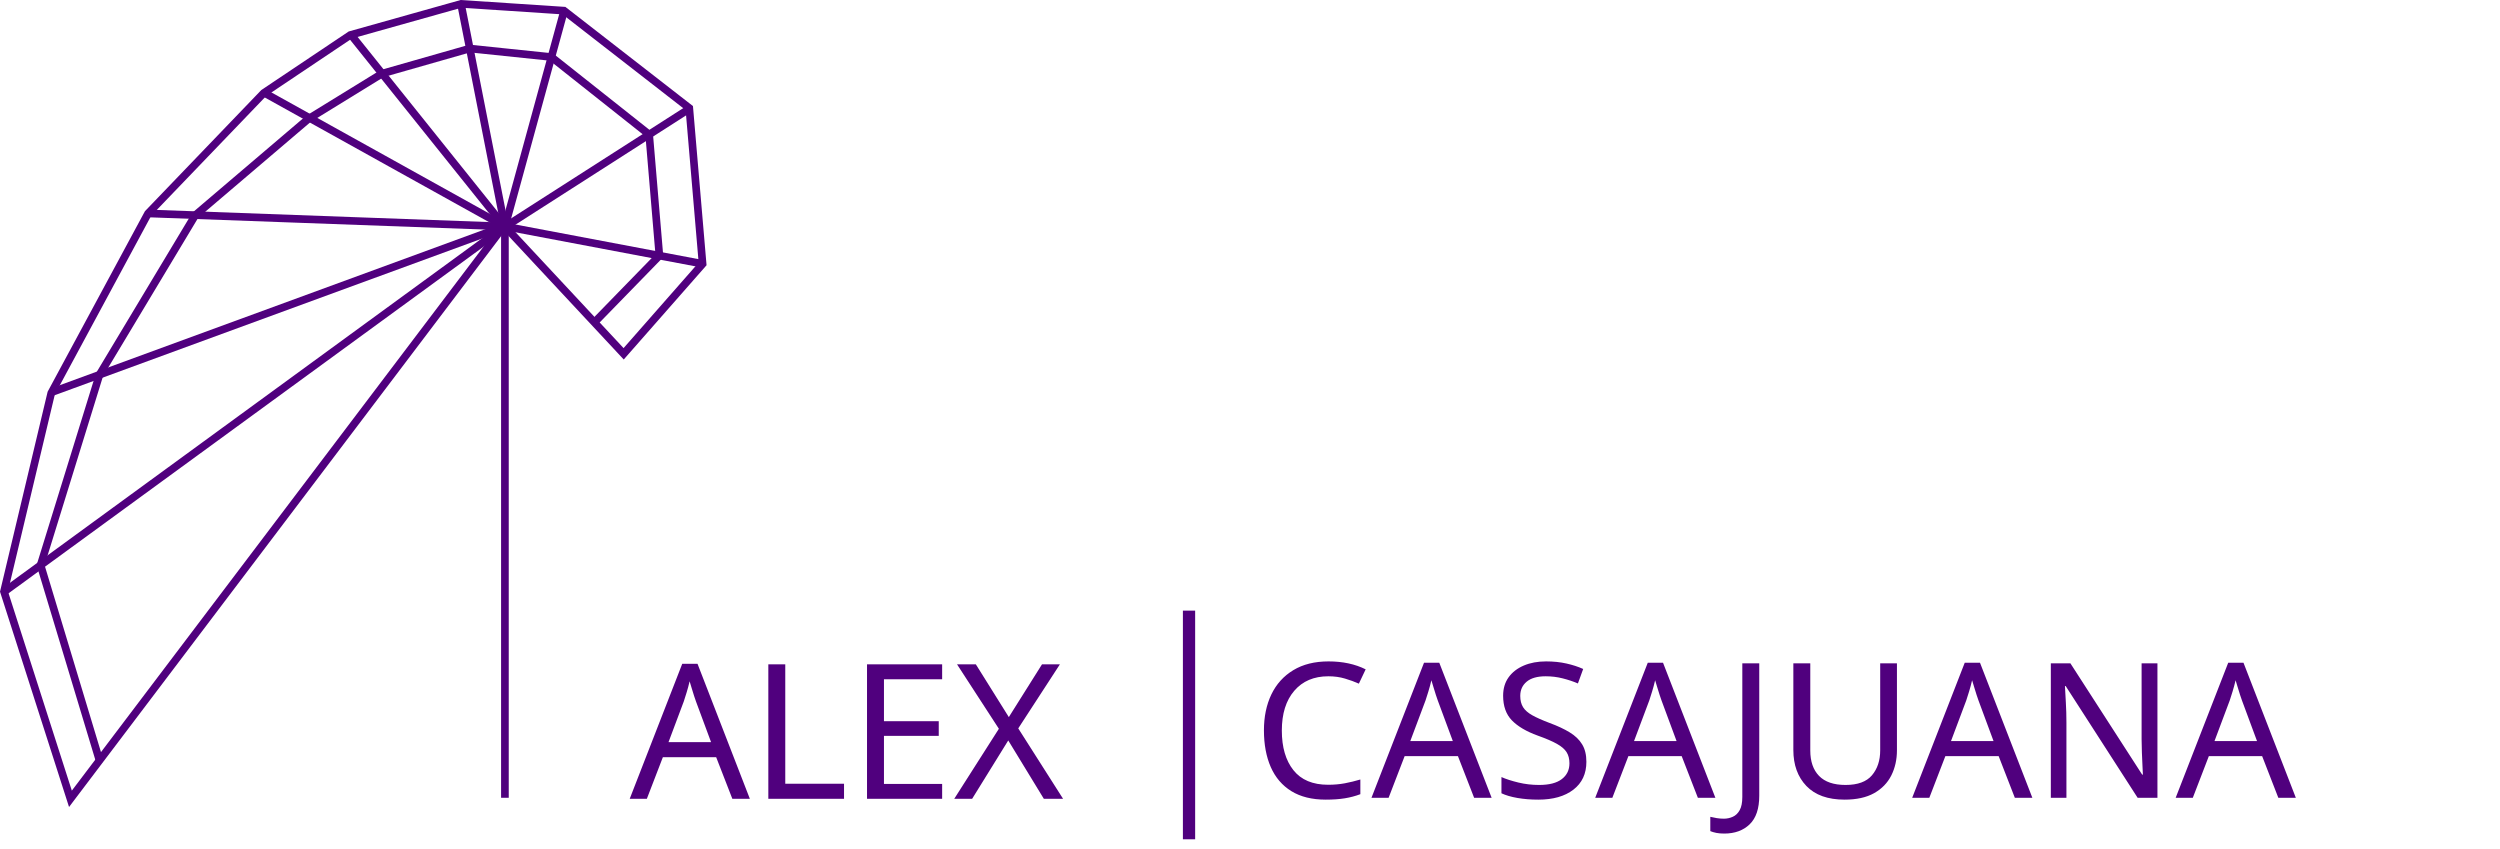
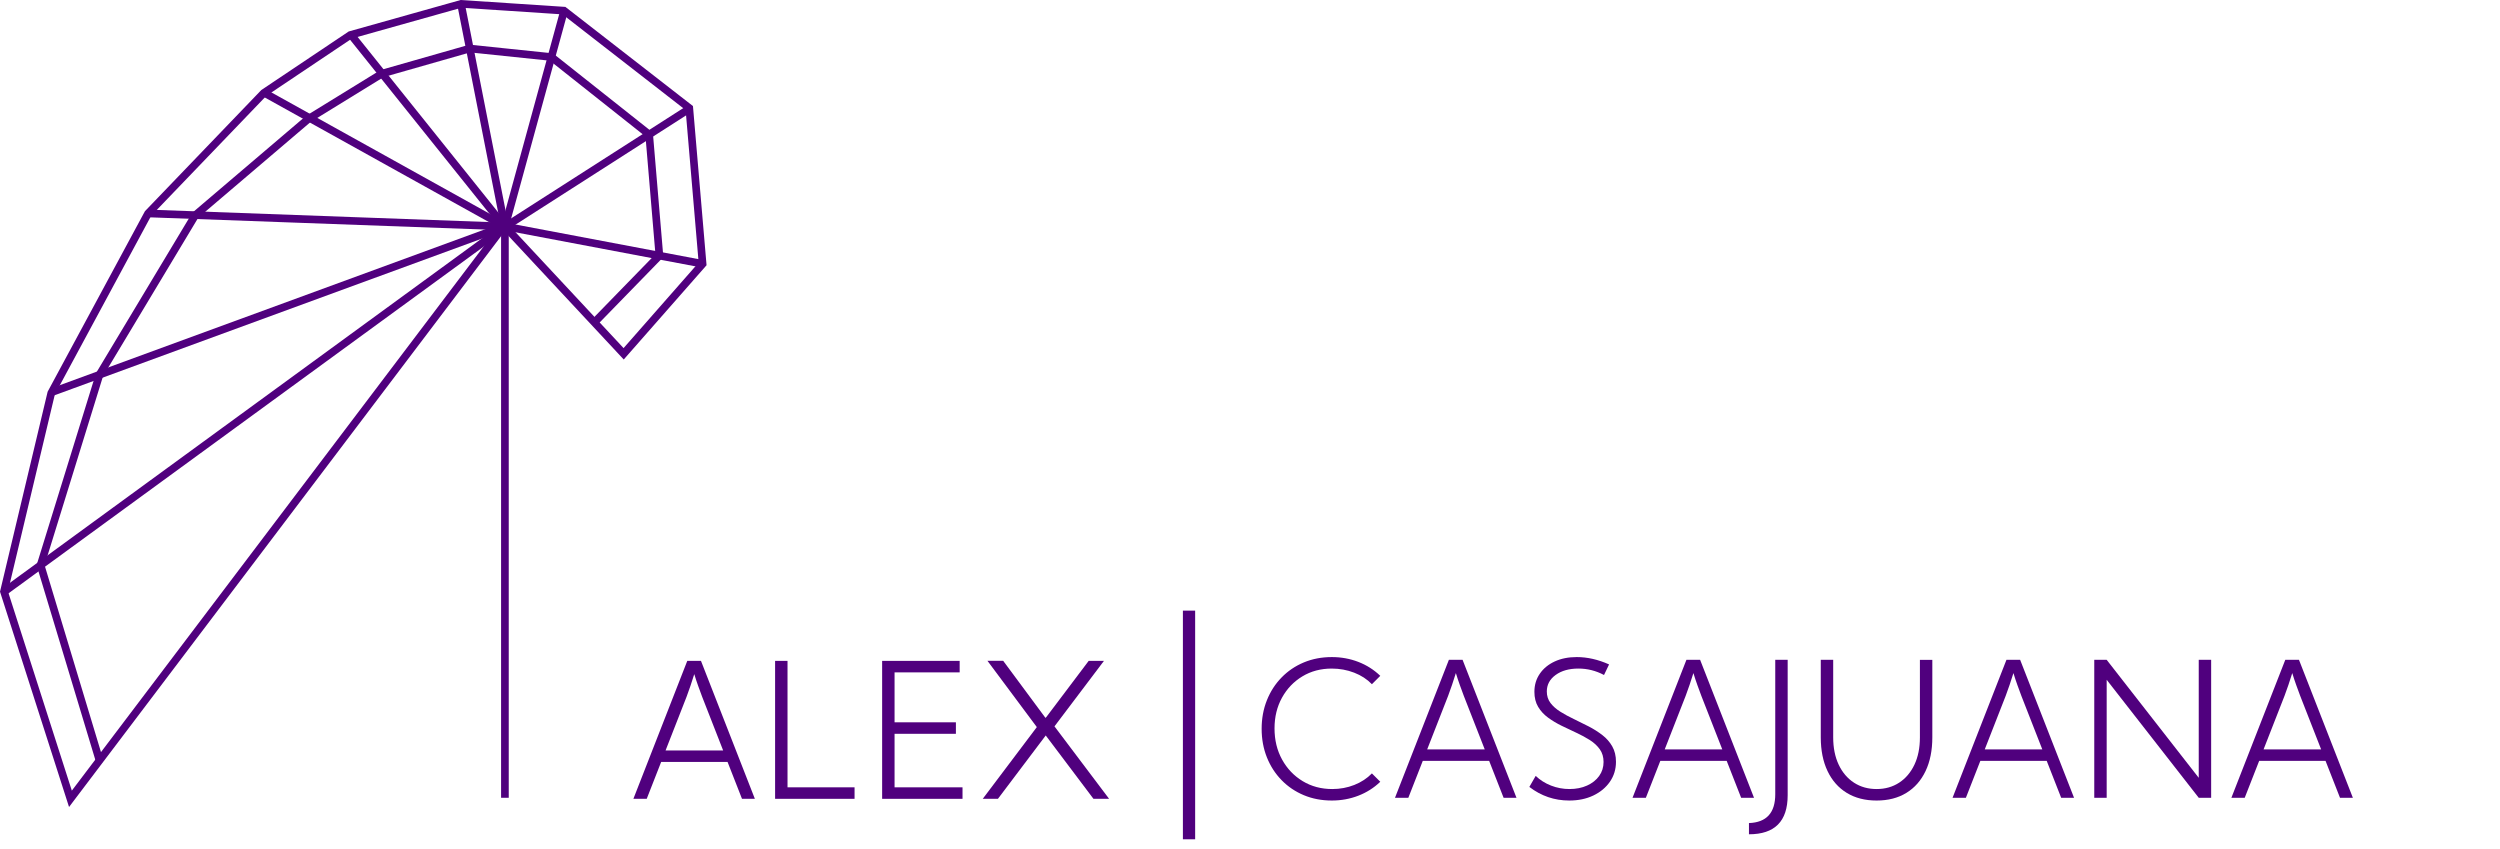
<svg xmlns="http://www.w3.org/2000/svg" version="1.1" id="Layer_1" x="0px" y="0px" width="816.354px" height="277.064px" viewBox="0 0 816.354 277.064" enable-background="new 0 0 816.354 277.064" xml:space="preserve">
  <g>
-     <text transform="matrix(1 0 0 1 205.626 260.8486)" fill="#50007E" font-family="'KumbhSans-Light'" font-size="61.5">ALEX   </text>
+     <g enable-background="new    ">
+       <path fill="#50007E" d="M206.827,260.848l17.597-45.044h4.474l17.598,45.044h-4.204l-4.715-12.042h-21.681l-4.714,12.042H206.827z     M224.184,227.546l-6.847,17.508h18.798l-6.847-17.508c-0.401-1.061-0.831-2.231-1.291-3.514c-0.461-1.28-0.891-2.582-1.292-3.903    c-0.38,1.241-0.796,2.522-1.246,3.844C225.01,225.294,224.584,226.485,224.184,227.546z" />
+       <path fill="#50007E" d="M279.048,260.848h-25.945v-45.044h4.054v41.29h21.892V260.848z" />
+       <path fill="#50007E" d="M288.056,215.804h25.314v3.754H292.11v16.306h20.03v3.754h-20.03v17.477h22.192v3.754h-26.246V215.804z" />
+       <path fill="#50007E" d="M325.863,260.848h-4.955l17.657-23.423l-16.125-21.651h5.135l13.813,18.648l0.3-0.301l13.813-18.317h4.985    l-16.156,21.381l17.837,23.663h-5.105l-15.585-20.69L325.863,260.848z" />
+     </g>
  </g>
  <line fill="none" stroke="#50007E" stroke-width="4" stroke-miterlimit="10" x1="388.265" y1="274.063" x2="388.265" y2="199.395" />
  <line fill="none" stroke="#50007E" stroke-width="2.5" stroke-miterlimit="10" x1="164.875" y1="260.507" x2="164.875" y2="73.948" />
  <polyline fill="none" stroke="#50007E" stroke-width="2.5" stroke-miterlimit="10" points="164.875,73.948 203.648,115.531   229.427,86.186 225.082,35.28 184.158,3.475 150.57,1.262 114.392,11.427 86.139,30.361 48.35,69.708 16.731,128.36 1.297,193.16   22.999,260.849 164.761,73.538 " />
  <line fill="none" stroke="#50007E" stroke-width="2.5" stroke-miterlimit="10" x1="164.955" y1="73.948" x2="229.632" y2="86.186" />
  <line fill="none" stroke="#50007E" stroke-width="2.5" stroke-miterlimit="10" x1="225.082" y1="35.526" x2="164.955" y2="74.034" />
  <line fill="none" stroke="#50007E" stroke-width="2.5" stroke-miterlimit="10" x1="164.875" y1="74.034" x2="184.158" y2="3.68" />
  <line fill="none" stroke="#50007E" stroke-width="2.5" stroke-miterlimit="10" x1="164.832" y1="73.89" x2="150.57" y2="1.466" />
  <line fill="none" stroke="#50007E" stroke-width="2.5" stroke-miterlimit="10" x1="164.832" y1="74.034" x2="114.666" y2="11.427" />
  <line fill="none" stroke="#50007E" stroke-width="2.5" stroke-miterlimit="10" x1="164.955" y1="74.034" x2="86.385" y2="30.361" />
  <line fill="none" stroke="#50007E" stroke-width="2.5" stroke-miterlimit="10" x1="164.761" y1="73.948" x2="48.636" y2="69.708" />
  <line fill="none" stroke="#50007E" stroke-width="2.5" stroke-miterlimit="10" x1="164.716" y1="73.89" x2="16.79" y2="128.114" />
  <line fill="none" stroke="#50007E" stroke-width="2.5" stroke-miterlimit="10" x1="164.716" y1="74.034" x2="1.461" y2="193.16" />
  <polyline fill="none" stroke="#50007E" stroke-width="2.5" stroke-miterlimit="10" points="32.49,248.318 13.253,184.556   32.49,122.359 63.776,70.262 100.649,38.857 124.759,24.024 153.402,15.846 180.064,18.622 211.98,43.918 215.318,83.478   194.085,105.286 " />
  <g>
-     <text transform="matrix(1 0 0 1 408.9775 260.5068)" fill="#50007E" font-family="'KumbhSans-Light'" font-size="61.5">CASAJUANA   </text>
+     <g enable-background="new    ">
+       <path fill="#50007E" d="M447.986,252.549l2.732,2.733c-2.063,1.981-4.455,3.498-7.178,4.549s-5.605,1.576-8.648,1.576    c-3.303,0-6.346-0.58-9.129-1.741c-2.782-1.161-5.205-2.798-7.266-4.91c-2.063-2.111-3.664-4.594-4.805-7.447    c-1.143-2.853-1.713-5.96-1.713-9.323s0.57-6.472,1.713-9.324c1.141-2.854,2.742-5.335,4.805-7.447    c2.061-2.112,4.483-3.749,7.266-4.91c2.783-1.161,5.826-1.742,9.129-1.742c3.064,0,5.951,0.526,8.664,1.577s5.1,2.567,7.162,4.55    l-2.732,2.732c-1.563-1.622-3.494-2.878-5.796-3.769s-4.745-1.337-7.327-1.337c-3.584,0-6.781,0.852-9.594,2.553    c-2.813,1.702-5.031,4.023-6.652,6.967s-2.432,6.286-2.432,10.029c0,3.784,0.82,7.168,2.462,10.15    c1.642,2.983,3.884,5.335,6.727,7.057c2.843,1.723,6.065,2.583,9.669,2.583c2.543,0,4.94-0.445,7.192-1.337    C444.488,255.427,446.404,254.171,447.986,252.549z" />
+       <path fill="#50007E" d="M455.523,260.507l17.598-45.044h4.474l17.598,45.044h-4.204l-4.715-12.042h-21.682l-4.714,12.042H455.523z     M472.88,227.204l-6.848,17.508h18.799l-6.847-17.508c-0.401-1.061-0.831-2.231-1.291-3.514c-0.461-1.28-0.892-2.582-1.292-3.903    c-0.38,1.241-0.795,2.522-1.246,3.844C473.705,224.952,473.281,226.143,472.88,227.204z" />
+       <path fill="#50007E" d="M499.396,256.964l2.072-3.604c1.42,1.361,3.092,2.417,5.014,3.168c1.922,0.75,3.924,1.126,6.006,1.126    c2.162,0,4.084-0.38,5.766-1.142c1.682-0.761,2.998-1.807,3.949-3.138s1.426-2.848,1.426-4.55c0-1.602-0.404-2.978-1.215-4.129    c-0.812-1.15-1.893-2.157-3.244-3.018s-2.828-1.662-4.43-2.402s-3.203-1.502-4.805-2.282c-1.602-0.781-3.077-1.667-4.429-2.658    c-1.351-0.99-2.433-2.166-3.243-3.528c-0.811-1.361-1.217-2.992-1.217-4.895c0-2.223,0.586-4.189,1.758-5.9    c1.171-1.712,2.793-3.049,4.864-4.01c2.072-0.961,4.47-1.441,7.192-1.441c3.482,0,7.006,0.802,10.57,2.402l-1.652,3.454    c-2.623-1.401-5.415-2.103-8.377-2.103c-3.023,0-5.496,0.696-7.418,2.087c-1.922,1.392-2.883,3.188-2.883,5.391    c0,1.462,0.405,2.723,1.217,3.784c0.811,1.061,1.891,2.012,3.242,2.853s2.828,1.642,4.43,2.402s3.203,1.557,4.805,2.387    c1.602,0.831,3.078,1.768,4.43,2.808c1.352,1.042,2.432,2.272,3.242,3.694c0.812,1.422,1.217,3.104,1.217,5.045    c0,2.422-0.66,4.59-1.982,6.501c-1.32,1.912-3.128,3.414-5.42,4.505c-2.293,1.091-4.91,1.636-7.853,1.636    C507.603,261.407,503.259,259.927,499.396,256.964z" />
+       <path fill="#50007E" d="M533.089,260.507l17.597-45.044h4.474l17.598,45.044h-4.203l-4.715-12.042h-21.682l-4.715,12.042H533.089z     M550.446,227.204l-6.847,17.508h18.799l-6.848-17.508c-0.4-1.061-0.83-2.231-1.291-3.514c-0.461-1.28-0.891-2.582-1.291-3.903    c-0.381,1.241-0.796,2.522-1.246,3.844C551.271,224.952,550.846,226.143,550.446,227.204z" />
+       <path fill="#50007E" d="M571.106,272.428v-3.664c5.726-0.2,8.588-3.333,8.588-9.398v-43.903h4.054v44.233    C583.747,268.183,579.533,272.428,571.106,272.428z" />
+       <path fill="#50007E" d="M594.558,240.777v-25.314h4.055v25.284c0,3.444,0.6,6.432,1.801,8.964c1.201,2.533,2.869,4.489,5,5.871    c2.133,1.382,4.59,2.072,7.373,2.072c2.782,0,5.234-0.69,7.357-2.072c2.121-1.382,3.783-3.333,4.984-5.855    s1.802-5.506,1.802-8.949v-25.314h4.054v25.314c0,4.245-0.735,7.913-2.207,11.006c-1.471,3.093-3.563,5.471-6.275,7.132    c-2.713,1.662-5.951,2.492-9.715,2.492s-7.008-0.83-9.73-2.492c-2.723-1.661-4.818-4.039-6.291-7.132    C595.294,248.69,594.558,245.022,594.558,240.777z" />
+       <path fill="#50007E" d="M637.591,260.507l17.597-45.044h4.474l17.598,45.044h-4.203l-4.715-12.042h-21.682l-4.715,12.042H637.591z     M654.948,227.204l-6.847,17.508H666.9l-6.848-17.508c-0.4-1.061-0.83-2.231-1.291-3.514c-0.461-1.28-0.891-2.582-1.291-3.903    c-0.381,1.241-0.796,2.522-1.246,3.844C655.773,224.952,655.348,226.143,654.948,227.204z" />
+       <path fill="#50007E" d="M683.865,215.463h4.054l30.061,38.527v-38.527h4.053v45.044h-4.053l-30.061-38.527v38.527h-4.054V215.463z    " />
+       <path fill="#50007E" d="M728.64,260.507l17.598-45.044h4.473l17.598,45.044h-4.203l-4.715-12.042h-21.682l-4.715,12.042H728.64z     M745.997,227.204l-6.848,17.508h18.799l-6.848-17.508c-0.4-1.061-0.83-2.231-1.291-3.514c-0.461-1.28-0.891-2.582-1.291-3.903    c-0.381,1.241-0.795,2.522-1.246,3.844S746.396,226.143,745.997,227.204z" />
+     </g>
  </g>
</svg>
